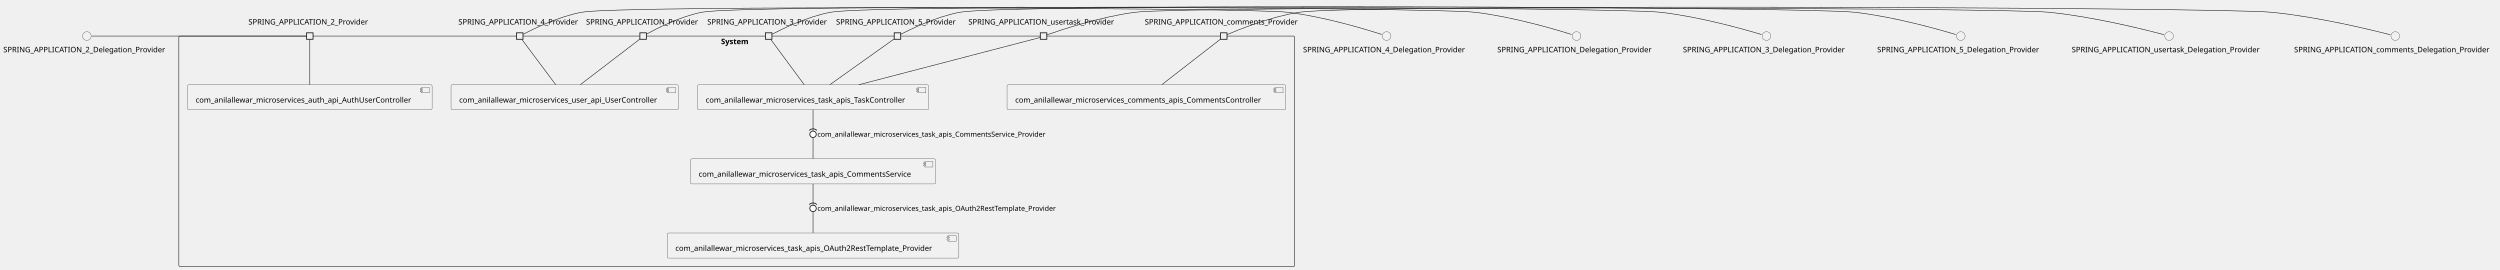
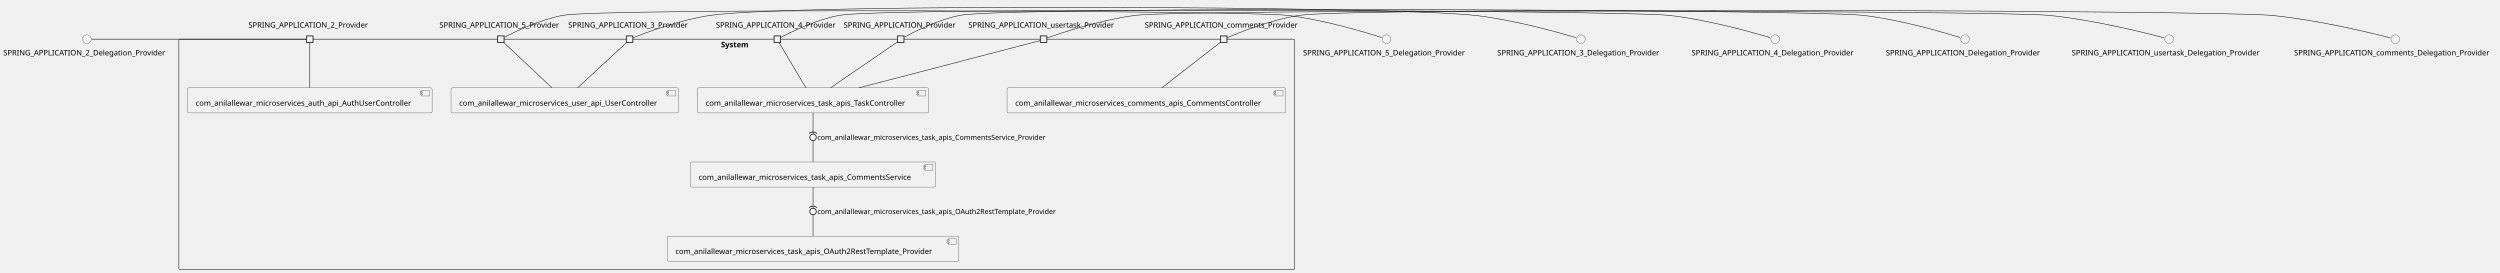
- <svg xmlns="http://www.w3.org/2000/svg" xmlns:xlink="http://www.w3.org/1999/xlink" contentStyleType="text/css" height="498px" preserveAspectRatio="none" style="width:4620px;height:498px;background:#FFFFFF;" version="1.1" viewBox="0 0 4620 498" width="4620px" zoomAndPan="magnify">
+ <svg xmlns="http://www.w3.org/2000/svg" xmlns:xlink="http://www.w3.org/1999/xlink" contentStyleType="text/css" height="504px" preserveAspectRatio="none" style="width:4620px;height:504px;background:#FFFFFF;" version="1.1" viewBox="0 0 4620 504" width="4620px" zoomAndPan="magnify">
  <defs />
  <g>
    <g id="cluster_System">
-       <rect fill="none" height="426" rx="2.5" ry="2.5" style="stroke:#181818;stroke-width:1.0;" width="2062" x="330.5" y="66.62" />
-       <text fill="#000000" font-family="sans-serif" font-size="14" font-weight="bold" lengthAdjust="spacing" textLength="58" x="1332.5" y="81.615">System</text>
+       <rect fill="none" height="426" rx="2.5" ry="2.5" style="stroke:#181818;stroke-width:1.0;" width="2062" x="330.5" y="72.38" />
+       <text fill="#000000" font-family="sans-serif" font-size="14" font-weight="bold" lengthAdjust="spacing" textLength="58" x="1332.5" y="87.375">System</text>
    </g>
    <g id="elem_com_anilallewar_microservices_auth_api_AuthUserController">
-       <a href="anilallewar-microservices-basics-spring-boot.repository#_fy1F6tIeEe-AOoLtxaN_ug" target="_top" title="anilallewar-microservices-basics-spring-boot.repository#_fy1F6tIeEe-AOoLtxaN_ug" xlink:actuate="onRequest" xlink:href="anilallewar-microservices-basics-spring-boot.repository#_fy1F6tIeEe-AOoLtxaN_ug" xlink:show="new" xlink:title="anilallewar-microservices-basics-spring-boot.repository#_fy1F6tIeEe-AOoLtxaN_ug" xlink:type="simple">
-         <rect fill="#F1F1F1" height="46.297" rx="2.5" ry="2.5" style="stroke:#181818;stroke-width:0.5;" width="452" x="346.5" y="156.62" />
-         <rect fill="#F1F1F1" height="10" style="stroke:#181818;stroke-width:0.5;" width="15" x="778.5" y="161.62" />
-         <rect fill="#F1F1F1" height="2" style="stroke:#181818;stroke-width:0.5;" width="4" x="776.5" y="163.62" />
-         <rect fill="#F1F1F1" height="2" style="stroke:#181818;stroke-width:0.5;" width="4" x="776.5" y="167.62" />
-         <text fill="#000000" font-family="sans-serif" font-size="14" lengthAdjust="spacing" textLength="412" x="361.5" y="189.615">com_anilallewar_microservices_auth_api_AuthUserController</text>
+       <a href="anilallewar-microservices-basics-spring-boot.repository#_4KdlwtLnEe-p-OnOZXfU5A" target="_top" title="anilallewar-microservices-basics-spring-boot.repository#_4KdlwtLnEe-p-OnOZXfU5A" xlink:actuate="onRequest" xlink:href="anilallewar-microservices-basics-spring-boot.repository#_4KdlwtLnEe-p-OnOZXfU5A" xlink:show="new" xlink:title="anilallewar-microservices-basics-spring-boot.repository#_4KdlwtLnEe-p-OnOZXfU5A" xlink:type="simple">
+         <rect fill="#F1F1F1" height="46.297" rx="2.5" ry="2.5" style="stroke:#181818;stroke-width:0.5;" width="452" x="346.5" y="162.38" />
+         <rect fill="#F1F1F1" height="10" style="stroke:#181818;stroke-width:0.5;" width="15" x="778.5" y="167.38" />
+         <rect fill="#F1F1F1" height="2" style="stroke:#181818;stroke-width:0.5;" width="4" x="776.5" y="169.38" />
+         <rect fill="#F1F1F1" height="2" style="stroke:#181818;stroke-width:0.5;" width="4" x="776.5" y="173.38" />
+         <text fill="#000000" font-family="sans-serif" font-size="14" lengthAdjust="spacing" textLength="412" x="361.5" y="195.375">com_anilallewar_microservices_auth_api_AuthUserController</text>
      </a>
    </g>
    <g id="elem_com_anilallewar_microservices_comments_apis_CommentsController">
-       <a href="anilallewar-microservices-basics-spring-boot.repository#_fy1F6tIeEe-AOoLtxaN_ug" target="_top" title="anilallewar-microservices-basics-spring-boot.repository#_fy1F6tIeEe-AOoLtxaN_ug" xlink:actuate="onRequest" xlink:href="anilallewar-microservices-basics-spring-boot.repository#_fy1F6tIeEe-AOoLtxaN_ug" xlink:show="new" xlink:title="anilallewar-microservices-basics-spring-boot.repository#_fy1F6tIeEe-AOoLtxaN_ug" xlink:type="simple">
-         <rect fill="#F1F1F1" height="46.297" rx="2.5" ry="2.5" style="stroke:#181818;stroke-width:0.5;" width="515" x="1861" y="156.62" />
-         <rect fill="#F1F1F1" height="10" style="stroke:#181818;stroke-width:0.5;" width="15" x="2356" y="161.62" />
-         <rect fill="#F1F1F1" height="2" style="stroke:#181818;stroke-width:0.5;" width="4" x="2354" y="163.62" />
-         <rect fill="#F1F1F1" height="2" style="stroke:#181818;stroke-width:0.5;" width="4" x="2354" y="167.62" />
-         <text fill="#000000" font-family="sans-serif" font-size="14" lengthAdjust="spacing" textLength="475" x="1876" y="189.615">com_anilallewar_microservices_comments_apis_CommentsController</text>
+       <a href="anilallewar-microservices-basics-spring-boot.repository#_4KdlwtLnEe-p-OnOZXfU5A" target="_top" title="anilallewar-microservices-basics-spring-boot.repository#_4KdlwtLnEe-p-OnOZXfU5A" xlink:actuate="onRequest" xlink:href="anilallewar-microservices-basics-spring-boot.repository#_4KdlwtLnEe-p-OnOZXfU5A" xlink:show="new" xlink:title="anilallewar-microservices-basics-spring-boot.repository#_4KdlwtLnEe-p-OnOZXfU5A" xlink:type="simple">
+         <rect fill="#F1F1F1" height="46.297" rx="2.5" ry="2.5" style="stroke:#181818;stroke-width:0.5;" width="515" x="1861" y="162.38" />
+         <rect fill="#F1F1F1" height="10" style="stroke:#181818;stroke-width:0.5;" width="15" x="2356" y="167.38" />
+         <rect fill="#F1F1F1" height="2" style="stroke:#181818;stroke-width:0.5;" width="4" x="2354" y="169.38" />
+         <rect fill="#F1F1F1" height="2" style="stroke:#181818;stroke-width:0.5;" width="4" x="2354" y="173.38" />
+         <text fill="#000000" font-family="sans-serif" font-size="14" lengthAdjust="spacing" textLength="475" x="1876" y="195.375">com_anilallewar_microservices_comments_apis_CommentsController</text>
      </a>
    </g>
    <g id="elem_com_anilallewar_microservices_task_apis_CommentsService">
-       <a href="anilallewar-microservices-basics-spring-boot.repository#_fy1F6tIeEe-AOoLtxaN_ug" target="_top" title="anilallewar-microservices-basics-spring-boot.repository#_fy1F6tIeEe-AOoLtxaN_ug" xlink:actuate="onRequest" xlink:href="anilallewar-microservices-basics-spring-boot.repository#_fy1F6tIeEe-AOoLtxaN_ug" xlink:show="new" xlink:title="anilallewar-microservices-basics-spring-boot.repository#_fy1F6tIeEe-AOoLtxaN_ug" xlink:type="simple">
-         <rect fill="#F1F1F1" height="46.297" rx="2.5" ry="2.5" style="stroke:#181818;stroke-width:0.5;" width="453" x="1276" y="293.62" />
-         <rect fill="#F1F1F1" height="10" style="stroke:#181818;stroke-width:0.5;" width="15" x="1709" y="298.62" />
-         <rect fill="#F1F1F1" height="2" style="stroke:#181818;stroke-width:0.5;" width="4" x="1707" y="300.62" />
-         <rect fill="#F1F1F1" height="2" style="stroke:#181818;stroke-width:0.5;" width="4" x="1707" y="304.62" />
-         <text fill="#000000" font-family="sans-serif" font-size="14" lengthAdjust="spacing" textLength="413" x="1291" y="326.615">com_anilallewar_microservices_task_apis_CommentsService</text>
+       <a href="anilallewar-microservices-basics-spring-boot.repository#_4KdlwtLnEe-p-OnOZXfU5A" target="_top" title="anilallewar-microservices-basics-spring-boot.repository#_4KdlwtLnEe-p-OnOZXfU5A" xlink:actuate="onRequest" xlink:href="anilallewar-microservices-basics-spring-boot.repository#_4KdlwtLnEe-p-OnOZXfU5A" xlink:show="new" xlink:title="anilallewar-microservices-basics-spring-boot.repository#_4KdlwtLnEe-p-OnOZXfU5A" xlink:type="simple">
+         <rect fill="#F1F1F1" height="46.297" rx="2.5" ry="2.5" style="stroke:#181818;stroke-width:0.5;" width="453" x="1276" y="299.38" />
+         <rect fill="#F1F1F1" height="10" style="stroke:#181818;stroke-width:0.5;" width="15" x="1709" y="304.38" />
+         <rect fill="#F1F1F1" height="2" style="stroke:#181818;stroke-width:0.5;" width="4" x="1707" y="306.38" />
+         <rect fill="#F1F1F1" height="2" style="stroke:#181818;stroke-width:0.5;" width="4" x="1707" y="310.38" />
+         <text fill="#000000" font-family="sans-serif" font-size="14" lengthAdjust="spacing" textLength="413" x="1291" y="332.375">com_anilallewar_microservices_task_apis_CommentsService</text>
      </a>
    </g>
    <g id="elem_com_anilallewar_microservices_task_apis_OAuth2RestTemplate_Provider">
-       <a href="anilallewar-microservices-basics-spring-boot.repository#_fy1F6tIeEe-AOoLtxaN_ug" target="_top" title="anilallewar-microservices-basics-spring-boot.repository#_fy1F6tIeEe-AOoLtxaN_ug" xlink:actuate="onRequest" xlink:href="anilallewar-microservices-basics-spring-boot.repository#_fy1F6tIeEe-AOoLtxaN_ug" xlink:show="new" xlink:title="anilallewar-microservices-basics-spring-boot.repository#_fy1F6tIeEe-AOoLtxaN_ug" xlink:type="simple">
-         <rect fill="#F1F1F1" height="46.297" rx="2.5" ry="2.5" style="stroke:#181818;stroke-width:0.5;" width="539" x="1233" y="430.62" />
-         <rect fill="#F1F1F1" height="10" style="stroke:#181818;stroke-width:0.5;" width="15" x="1752" y="435.62" />
-         <rect fill="#F1F1F1" height="2" style="stroke:#181818;stroke-width:0.5;" width="4" x="1750" y="437.62" />
-         <rect fill="#F1F1F1" height="2" style="stroke:#181818;stroke-width:0.5;" width="4" x="1750" y="441.62" />
-         <text fill="#000000" font-family="sans-serif" font-size="14" lengthAdjust="spacing" textLength="499" x="1248" y="463.615">com_anilallewar_microservices_task_apis_OAuth2RestTemplate_Provider</text>
+       <a href="anilallewar-microservices-basics-spring-boot.repository#_4KdlwtLnEe-p-OnOZXfU5A" target="_top" title="anilallewar-microservices-basics-spring-boot.repository#_4KdlwtLnEe-p-OnOZXfU5A" xlink:actuate="onRequest" xlink:href="anilallewar-microservices-basics-spring-boot.repository#_4KdlwtLnEe-p-OnOZXfU5A" xlink:show="new" xlink:title="anilallewar-microservices-basics-spring-boot.repository#_4KdlwtLnEe-p-OnOZXfU5A" xlink:type="simple">
+         <rect fill="#F1F1F1" height="46.297" rx="2.5" ry="2.5" style="stroke:#181818;stroke-width:0.5;" width="539" x="1233" y="436.38" />
+         <rect fill="#F1F1F1" height="10" style="stroke:#181818;stroke-width:0.5;" width="15" x="1752" y="441.38" />
+         <rect fill="#F1F1F1" height="2" style="stroke:#181818;stroke-width:0.5;" width="4" x="1750" y="443.38" />
+         <rect fill="#F1F1F1" height="2" style="stroke:#181818;stroke-width:0.5;" width="4" x="1750" y="447.38" />
+         <text fill="#000000" font-family="sans-serif" font-size="14" lengthAdjust="spacing" textLength="499" x="1248" y="469.375">com_anilallewar_microservices_task_apis_OAuth2RestTemplate_Provider</text>
      </a>
    </g>
    <g id="elem_com_anilallewar_microservices_task_apis_TaskController">
-       <a href="anilallewar-microservices-basics-spring-boot.repository#_fy1F6tIeEe-AOoLtxaN_ug" target="_top" title="anilallewar-microservices-basics-spring-boot.repository#_fy1F6tIeEe-AOoLtxaN_ug" xlink:actuate="onRequest" xlink:href="anilallewar-microservices-basics-spring-boot.repository#_fy1F6tIeEe-AOoLtxaN_ug" xlink:show="new" xlink:title="anilallewar-microservices-basics-spring-boot.repository#_fy1F6tIeEe-AOoLtxaN_ug" xlink:type="simple">
-         <rect fill="#F1F1F1" height="46.297" rx="2.5" ry="2.5" style="stroke:#181818;stroke-width:0.5;" width="427" x="1289" y="156.62" />
-         <rect fill="#F1F1F1" height="10" style="stroke:#181818;stroke-width:0.5;" width="15" x="1696" y="161.62" />
-         <rect fill="#F1F1F1" height="2" style="stroke:#181818;stroke-width:0.5;" width="4" x="1694" y="163.62" />
-         <rect fill="#F1F1F1" height="2" style="stroke:#181818;stroke-width:0.5;" width="4" x="1694" y="167.62" />
-         <text fill="#000000" font-family="sans-serif" font-size="14" lengthAdjust="spacing" textLength="387" x="1304" y="189.615">com_anilallewar_microservices_task_apis_TaskController</text>
+       <a href="anilallewar-microservices-basics-spring-boot.repository#_4KdlwtLnEe-p-OnOZXfU5A" target="_top" title="anilallewar-microservices-basics-spring-boot.repository#_4KdlwtLnEe-p-OnOZXfU5A" xlink:actuate="onRequest" xlink:href="anilallewar-microservices-basics-spring-boot.repository#_4KdlwtLnEe-p-OnOZXfU5A" xlink:show="new" xlink:title="anilallewar-microservices-basics-spring-boot.repository#_4KdlwtLnEe-p-OnOZXfU5A" xlink:type="simple">
+         <rect fill="#F1F1F1" height="46.297" rx="2.5" ry="2.5" style="stroke:#181818;stroke-width:0.5;" width="427" x="1289" y="162.38" />
+         <rect fill="#F1F1F1" height="10" style="stroke:#181818;stroke-width:0.5;" width="15" x="1696" y="167.38" />
+         <rect fill="#F1F1F1" height="2" style="stroke:#181818;stroke-width:0.5;" width="4" x="1694" y="169.38" />
+         <rect fill="#F1F1F1" height="2" style="stroke:#181818;stroke-width:0.5;" width="4" x="1694" y="173.38" />
+         <text fill="#000000" font-family="sans-serif" font-size="14" lengthAdjust="spacing" textLength="387" x="1304" y="195.375">com_anilallewar_microservices_task_apis_TaskController</text>
      </a>
    </g>
    <g id="elem_com_anilallewar_microservices_user_api_UserController">
-       <a href="anilallewar-microservices-basics-spring-boot.repository#_fy1F6tIeEe-AOoLtxaN_ug" target="_top" title="anilallewar-microservices-basics-spring-boot.repository#_fy1F6tIeEe-AOoLtxaN_ug" xlink:actuate="onRequest" xlink:href="anilallewar-microservices-basics-spring-boot.repository#_fy1F6tIeEe-AOoLtxaN_ug" xlink:show="new" xlink:title="anilallewar-microservices-basics-spring-boot.repository#_fy1F6tIeEe-AOoLtxaN_ug" xlink:type="simple">
-         <rect fill="#F1F1F1" height="46.297" rx="2.5" ry="2.5" style="stroke:#181818;stroke-width:0.5;" width="420" x="833.5" y="156.62" />
-         <rect fill="#F1F1F1" height="10" style="stroke:#181818;stroke-width:0.5;" width="15" x="1233.5" y="161.62" />
-         <rect fill="#F1F1F1" height="2" style="stroke:#181818;stroke-width:0.5;" width="4" x="1231.5" y="163.62" />
-         <rect fill="#F1F1F1" height="2" style="stroke:#181818;stroke-width:0.5;" width="4" x="1231.5" y="167.62" />
-         <text fill="#000000" font-family="sans-serif" font-size="14" lengthAdjust="spacing" textLength="380" x="848.5" y="189.615">com_anilallewar_microservices_user_api_UserController</text>
+       <a href="anilallewar-microservices-basics-spring-boot.repository#_4KdlwtLnEe-p-OnOZXfU5A" target="_top" title="anilallewar-microservices-basics-spring-boot.repository#_4KdlwtLnEe-p-OnOZXfU5A" xlink:actuate="onRequest" xlink:href="anilallewar-microservices-basics-spring-boot.repository#_4KdlwtLnEe-p-OnOZXfU5A" xlink:show="new" xlink:title="anilallewar-microservices-basics-spring-boot.repository#_4KdlwtLnEe-p-OnOZXfU5A" xlink:type="simple">
+         <rect fill="#F1F1F1" height="46.297" rx="2.5" ry="2.5" style="stroke:#181818;stroke-width:0.5;" width="420" x="833.5" y="162.38" />
+         <rect fill="#F1F1F1" height="10" style="stroke:#181818;stroke-width:0.5;" width="15" x="1233.5" y="167.38" />
+         <rect fill="#F1F1F1" height="2" style="stroke:#181818;stroke-width:0.5;" width="4" x="1231.5" y="169.38" />
+         <rect fill="#F1F1F1" height="2" style="stroke:#181818;stroke-width:0.5;" width="4" x="1231.5" y="173.38" />
+         <text fill="#000000" font-family="sans-serif" font-size="14" lengthAdjust="spacing" textLength="380" x="848.5" y="195.375">com_anilallewar_microservices_user_api_UserController</text>
      </a>
    </g>
-     <text fill="#000000" font-family="sans-serif" font-size="14" lengthAdjust="spacing" textLength="227" x="459" y="45.318">SPRING_APPLICATION_2_Provider</text>
-     <rect fill="#F1F1F1" height="12" style="stroke:#181818;stroke-width:1.5;" width="12" x="566.5" y="60.62" />
-     <text fill="#000000" font-family="sans-serif" font-size="14" lengthAdjust="spacing" textLength="227" x="1307" y="45.318">SPRING_APPLICATION_3_Provider</text>
-     <rect fill="#F1F1F1" height="12" style="stroke:#181818;stroke-width:1.5;" width="12" x="1414.5" y="60.62" />
-     <text fill="#000000" font-family="sans-serif" font-size="14" lengthAdjust="spacing" textLength="227" x="847" y="45.318">SPRING_APPLICATION_4_Provider</text>
-     <rect fill="#F1F1F1" height="12" style="stroke:#181818;stroke-width:1.5;" width="12" x="954.5" y="60.62" />
-     <text fill="#000000" font-family="sans-serif" font-size="14" lengthAdjust="spacing" textLength="227" x="1545" y="45.318">SPRING_APPLICATION_5_Provider</text>
-     <rect fill="#F1F1F1" height="12" style="stroke:#181818;stroke-width:1.5;" width="12" x="1652.5" y="60.62" />
-     <text fill="#000000" font-family="sans-serif" font-size="14" lengthAdjust="spacing" textLength="211" x="1083" y="45.318">SPRING_APPLICATION_Provider</text>
-     <rect fill="#F1F1F1" height="12" style="stroke:#181818;stroke-width:1.5;" width="12" x="1182.5" y="60.62" />
-     <text fill="#000000" font-family="sans-serif" font-size="14" lengthAdjust="spacing" textLength="292" x="2115.5" y="45.318">SPRING_APPLICATION_comments_Provider</text>
-     <rect fill="#F1F1F1" height="12" style="stroke:#181818;stroke-width:1.5;" width="12" x="2255.5" y="60.62" />
-     <text fill="#000000" font-family="sans-serif" font-size="14" lengthAdjust="spacing" textLength="278" x="1789.5" y="45.318">SPRING_APPLICATION_usertask_Provider</text>
-     <rect fill="#F1F1F1" height="12" style="stroke:#181818;stroke-width:1.5;" width="12" x="1922.5" y="60.62" />
+     <text fill="#000000" font-family="sans-serif" font-size="14" lengthAdjust="spacing" textLength="227" x="459" y="51.078">SPRING_APPLICATION_2_Provider</text>
+     <rect fill="#F1F1F1" height="12" style="stroke:#181818;stroke-width:1.5;" width="12" x="566.5" y="66.38" />
+     <text fill="#000000" font-family="sans-serif" font-size="14" lengthAdjust="spacing" textLength="227" x="1050" y="51.078">SPRING_APPLICATION_3_Provider</text>
+     <rect fill="#F1F1F1" height="12" style="stroke:#181818;stroke-width:1.5;" width="12" x="1157.5" y="66.38" />
+     <text fill="#000000" font-family="sans-serif" font-size="14" lengthAdjust="spacing" textLength="227" x="1323" y="51.078">SPRING_APPLICATION_4_Provider</text>
+     <rect fill="#F1F1F1" height="12" style="stroke:#181818;stroke-width:1.5;" width="12" x="1430.5" y="66.38" />
+     <text fill="#000000" font-family="sans-serif" font-size="14" lengthAdjust="spacing" textLength="227" x="812" y="51.078">SPRING_APPLICATION_5_Provider</text>
+     <rect fill="#F1F1F1" height="12" style="stroke:#181818;stroke-width:1.5;" width="12" x="919.5" y="66.38" />
+     <text fill="#000000" font-family="sans-serif" font-size="14" lengthAdjust="spacing" textLength="211" x="1559" y="51.078">SPRING_APPLICATION_Provider</text>
+     <rect fill="#F1F1F1" height="12" style="stroke:#181818;stroke-width:1.5;" width="12" x="1658.5" y="66.38" />
+     <text fill="#000000" font-family="sans-serif" font-size="14" lengthAdjust="spacing" textLength="292" x="2115.5" y="51.078">SPRING_APPLICATION_comments_Provider</text>
+     <rect fill="#F1F1F1" height="12" style="stroke:#181818;stroke-width:1.5;" width="12" x="2255.5" y="66.38" />
+     <text fill="#000000" font-family="sans-serif" font-size="14" lengthAdjust="spacing" textLength="278" x="1789.5" y="51.078">SPRING_APPLICATION_usertask_Provider</text>
+     <rect fill="#F1F1F1" height="12" style="stroke:#181818;stroke-width:1.5;" width="12" x="1922.5" y="66.38" />
    <g id="elem_SPRING_APPLICATION_2_Delegation_Provider">
-       <ellipse cx="160.5" cy="66.62" fill="#F1F1F1" rx="8" ry="8" style="stroke:#181818;stroke-width:0.5;" />
-       <text fill="#000000" font-family="sans-serif" font-size="14" lengthAdjust="spacing" textLength="309" x="6" y="96.615">SPRING_APPLICATION_2_Delegation_Provider</text>
+       <ellipse cx="160.5" cy="72.38" fill="#F1F1F1" rx="8" ry="8" style="stroke:#181818;stroke-width:0.5;" />
+       <text fill="#000000" font-family="sans-serif" font-size="14" lengthAdjust="spacing" textLength="309" x="6" y="102.375">SPRING_APPLICATION_2_Delegation_Provider</text>
    </g>
    <g id="elem_SPRING_APPLICATION_3_Delegation_Provider">
-       <ellipse cx="3264.5" cy="66.62" fill="#F1F1F1" rx="8" ry="8" style="stroke:#181818;stroke-width:0.5;" />
-       <text fill="#000000" font-family="sans-serif" font-size="14" lengthAdjust="spacing" textLength="309" x="3110" y="96.615">SPRING_APPLICATION_3_Delegation_Provider</text>
+       <ellipse cx="2921.5" cy="72.38" fill="#F1F1F1" rx="8" ry="8" style="stroke:#181818;stroke-width:0.5;" />
+       <text fill="#000000" font-family="sans-serif" font-size="14" lengthAdjust="spacing" textLength="309" x="2767" y="102.375">SPRING_APPLICATION_3_Delegation_Provider</text>
    </g>
    <g id="elem_SPRING_APPLICATION_4_Delegation_Provider">
-       <ellipse cx="2562.5" cy="66.62" fill="#F1F1F1" rx="8" ry="8" style="stroke:#181818;stroke-width:0.5;" />
-       <text fill="#000000" font-family="sans-serif" font-size="14" lengthAdjust="spacing" textLength="309" x="2408" y="96.615">SPRING_APPLICATION_4_Delegation_Provider</text>
+       <ellipse cx="3280.5" cy="72.38" fill="#F1F1F1" rx="8" ry="8" style="stroke:#181818;stroke-width:0.5;" />
+       <text fill="#000000" font-family="sans-serif" font-size="14" lengthAdjust="spacing" textLength="309" x="3126" y="102.375">SPRING_APPLICATION_4_Delegation_Provider</text>
    </g>
    <g id="elem_SPRING_APPLICATION_5_Delegation_Provider">
-       <ellipse cx="3623.5" cy="66.62" fill="#F1F1F1" rx="8" ry="8" style="stroke:#181818;stroke-width:0.5;" />
-       <text fill="#000000" font-family="sans-serif" font-size="14" lengthAdjust="spacing" textLength="309" x="3469" y="96.615">SPRING_APPLICATION_5_Delegation_Provider</text>
+       <ellipse cx="2562.5" cy="72.38" fill="#F1F1F1" rx="8" ry="8" style="stroke:#181818;stroke-width:0.5;" />
+       <text fill="#000000" font-family="sans-serif" font-size="14" lengthAdjust="spacing" textLength="309" x="2408" y="102.375">SPRING_APPLICATION_5_Delegation_Provider</text>
    </g>
    <g id="elem_SPRING_APPLICATION_Delegation_Provider">
-       <ellipse cx="2913.5" cy="66.62" fill="#F1F1F1" rx="8" ry="8" style="stroke:#181818;stroke-width:0.5;" />
-       <text fill="#000000" font-family="sans-serif" font-size="14" lengthAdjust="spacing" textLength="293" x="2767" y="96.615">SPRING_APPLICATION_Delegation_Provider</text>
+       <ellipse cx="3631.5" cy="72.38" fill="#F1F1F1" rx="8" ry="8" style="stroke:#181818;stroke-width:0.5;" />
+       <text fill="#000000" font-family="sans-serif" font-size="14" lengthAdjust="spacing" textLength="293" x="3485" y="102.375">SPRING_APPLICATION_Delegation_Provider</text>
    </g>
    <g id="elem_SPRING_APPLICATION_comments_Delegation_Provider">
-       <ellipse cx="4426.5" cy="66.62" fill="#F1F1F1" rx="8" ry="8" style="stroke:#181818;stroke-width:0.5;" />
-       <text fill="#000000" font-family="sans-serif" font-size="14" lengthAdjust="spacing" textLength="374" x="4239.5" y="96.615">SPRING_APPLICATION_comments_Delegation_Provider</text>
+       <ellipse cx="4426.5" cy="72.38" fill="#F1F1F1" rx="8" ry="8" style="stroke:#181818;stroke-width:0.5;" />
+       <text fill="#000000" font-family="sans-serif" font-size="14" lengthAdjust="spacing" textLength="374" x="4239.5" y="102.375">SPRING_APPLICATION_comments_Delegation_Provider</text>
    </g>
    <g id="elem_SPRING_APPLICATION_usertask_Delegation_Provider">
-       <ellipse cx="4008.5" cy="66.62" fill="#F1F1F1" rx="8" ry="8" style="stroke:#181818;stroke-width:0.5;" />
-       <text fill="#000000" font-family="sans-serif" font-size="14" lengthAdjust="spacing" textLength="360" x="3828.5" y="96.615">SPRING_APPLICATION_usertask_Delegation_Provider</text>
+       <ellipse cx="4008.5" cy="72.38" fill="#F1F1F1" rx="8" ry="8" style="stroke:#181818;stroke-width:0.5;" />
+       <text fill="#000000" font-family="sans-serif" font-size="14" lengthAdjust="spacing" textLength="360" x="3828.5" y="102.375">SPRING_APPLICATION_usertask_Delegation_Provider</text>
    </g>
    <g id="link_SPRING_APPLICATION_2_Delegation_Provider_SPRING_APPLICATION_2_Provider">
-       <path d="M169.69,66.62 C223.3,66.62 523.27,66.62 566.35,66.62 " fill="none" id="SPRING_APPLICATION_2_Delegation_Provider-SPRING_APPLICATION_2_Provider" style="stroke:#181818;stroke-width:1.0;" />
+       <path d="M169.69,72.38 C223.3,72.38 523.27,72.38 566.35,72.38 " fill="none" id="SPRING_APPLICATION_2_Delegation_Provider-SPRING_APPLICATION_2_Provider" style="stroke:#181818;stroke-width:1.0;" />
    </g>
    <g id="link_SPRING_APPLICATION_2_Provider_com_anilallewar_microservices_auth_api_AuthUserController">
-       <path d="M572.5,72.68 C572.5,87.27 572.5,130.08 572.5,156.6 " fill="none" id="SPRING_APPLICATION_2_Provider-com_anilallewar_microservices_auth_api_AuthUserController" style="stroke:#181818;stroke-width:1.0;" />
+       <path d="M572.5,78.44 C572.5,93.03 572.5,135.84 572.5,162.36 " fill="none" id="SPRING_APPLICATION_2_Provider-com_anilallewar_microservices_auth_api_AuthUserController" style="stroke:#181818;stroke-width:1.0;" />
    </g>
    <g id="link_SPRING_APPLICATION_3_Delegation_Provider_SPRING_APPLICATION_3_Provider">
-       <path d="M3255.22,63.77 C3227.27,55.36 3141.32,30.73 3068,22.62 C2983.35,13.26 1618.74,7.08 1535,22.62 C1491.66,30.66 1443.55,54.47 1426.72,63.28 " fill="none" id="SPRING_APPLICATION_3_Delegation_Provider-SPRING_APPLICATION_3_Provider" style="stroke:#181818;stroke-width:1.0;" />
+       <path d="M2912.22,69.53 C2884.27,61.12 2798.32,36.49 2725,28.38 C2569.06,11.13 1468.28,6 1313,28.38 C1255.69,36.64 1189.73,61.84 1169.62,69.88 " fill="none" id="SPRING_APPLICATION_3_Delegation_Provider-SPRING_APPLICATION_3_Provider" style="stroke:#181818;stroke-width:1.0;" />
    </g>
-     <g id="link_SPRING_APPLICATION_3_Provider_com_anilallewar_microservices_task_apis_TaskController">
-       <path d="M1424.24,72.68 C1435.01,87.27 1466.64,130.08 1486.23,156.6 " fill="none" id="SPRING_APPLICATION_3_Provider-com_anilallewar_microservices_task_apis_TaskController" style="stroke:#181818;stroke-width:1.0;" />
+     <g id="link_SPRING_APPLICATION_3_Provider_com_anilallewar_microservices_user_api_UserController">
+       <path d="M1158.03,78.44 C1142.26,93.03 1095.98,135.84 1067.31,162.36 " fill="none" id="SPRING_APPLICATION_3_Provider-com_anilallewar_microservices_user_api_UserController" style="stroke:#181818;stroke-width:1.0;" />
    </g>
    <g id="link_SPRING_APPLICATION_4_Delegation_Provider_SPRING_APPLICATION_4_Provider">
-       <path d="M2553.47,63.65 C2527.03,55.13 2447.32,30.7 2379,22.62 C2307.06,14.12 1146.23,9.41 1075,22.62 C1031.66,30.66 983.55,54.47 966.72,63.28 " fill="none" id="SPRING_APPLICATION_4_Delegation_Provider-SPRING_APPLICATION_4_Provider" style="stroke:#181818;stroke-width:1.0;" />
+       <path d="M3271.22,69.53 C3243.27,61.12 3157.32,36.49 3084,28.38 C2999.35,19.02 1634.74,12.84 1551,28.38 C1507.66,36.42 1459.55,60.23 1442.72,69.04 " fill="none" id="SPRING_APPLICATION_4_Delegation_Provider-SPRING_APPLICATION_4_Provider" style="stroke:#181818;stroke-width:1.0;" />
    </g>
-     <g id="link_SPRING_APPLICATION_4_Provider_com_anilallewar_microservices_user_api_UserController">
-       <path d="M964.28,72.68 C975.19,87.27 1007.2,130.08 1027.03,156.6 " fill="none" id="SPRING_APPLICATION_4_Provider-com_anilallewar_microservices_user_api_UserController" style="stroke:#181818;stroke-width:1.0;" />
+     <g id="link_SPRING_APPLICATION_4_Provider_com_anilallewar_microservices_task_apis_TaskController">
+       <path d="M1439.51,78.44 C1448.18,93.03 1473.64,135.84 1489.41,162.36 " fill="none" id="SPRING_APPLICATION_4_Provider-com_anilallewar_microservices_task_apis_TaskController" style="stroke:#181818;stroke-width:1.0;" />
    </g>
    <g id="link_SPRING_APPLICATION_5_Delegation_Provider_SPRING_APPLICATION_5_Provider">
-       <path d="M3614.22,63.77 C3586.27,55.36 3500.32,30.73 3427,22.62 C3335.72,12.53 1864.32,6 1774,22.62 C1730.1,30.7 1681.29,54.7 1664.53,63.41 " fill="none" id="SPRING_APPLICATION_5_Delegation_Provider-SPRING_APPLICATION_5_Provider" style="stroke:#181818;stroke-width:1.0;" />
+       <path d="M2553.47,69.41 C2527.03,60.89 2447.32,36.46 2379,28.38 C2305.13,19.65 1113.14,14.81 1040,28.38 C996.66,36.42 948.55,60.23 931.72,69.04 " fill="none" id="SPRING_APPLICATION_5_Delegation_Provider-SPRING_APPLICATION_5_Provider" style="stroke:#181818;stroke-width:1.0;" />
    </g>
-     <g id="link_SPRING_APPLICATION_5_Provider_com_anilallewar_microservices_task_apis_TaskController">
-       <path d="M1652.19,72.11 C1632.53,86.1 1571.4,129.6 1533.61,156.48 " fill="none" id="SPRING_APPLICATION_5_Provider-com_anilallewar_microservices_task_apis_TaskController" style="stroke:#181818;stroke-width:1.0;" />
+     <g id="link_SPRING_APPLICATION_5_Provider_com_anilallewar_microservices_user_api_UserController">
+       <path d="M930.88,78.44 C946.39,93.03 991.89,135.84 1020.09,162.36 " fill="none" id="SPRING_APPLICATION_5_Provider-com_anilallewar_microservices_user_api_UserController" style="stroke:#181818;stroke-width:1.0;" />
    </g>
    <g id="link_SPRING_APPLICATION_Delegation_Provider_SPRING_APPLICATION_Provider">
-       <path d="M2904.22,63.65 C2877.04,55.13 2795.11,30.69 2725,22.62 C2646.19,13.54 1374.87,7.43 1297,22.62 C1255.9,30.64 1210.69,54.24 1194.6,63.16 " fill="none" id="SPRING_APPLICATION_Delegation_Provider-SPRING_APPLICATION_Provider" style="stroke:#181818;stroke-width:1.0;" />
+       <path d="M3622.22,69.41 C3595.04,60.89 3513.11,36.45 3443,28.38 C3350.89,17.77 1865.04,10.77 1774,28.38 C1732.56,36.39 1686.91,60 1670.66,68.92 " fill="none" id="SPRING_APPLICATION_Delegation_Provider-SPRING_APPLICATION_Provider" style="stroke:#181818;stroke-width:1.0;" />
    </g>
-     <g id="link_SPRING_APPLICATION_Provider_com_anilallewar_microservices_user_api_UserController">
-       <path d="M1182.27,72.39 C1163.62,86.66 1107.39,129.71 1072.49,156.42 " fill="none" id="SPRING_APPLICATION_Provider-com_anilallewar_microservices_user_api_UserController" style="stroke:#181818;stroke-width:1.0;" />
+     <g id="link_SPRING_APPLICATION_Provider_com_anilallewar_microservices_task_apis_TaskController">
+       <path d="M1658.35,77.6 C1638.35,91.3 1574.21,135.25 1534.72,162.3 " fill="none" id="SPRING_APPLICATION_Provider-com_anilallewar_microservices_task_apis_TaskController" style="stroke:#181818;stroke-width:1.0;" />
    </g>
    <g id="link_SPRING_APPLICATION_comments_Delegation_Provider_SPRING_APPLICATION_comments_Provider">
-       <path d="M4417.41,64.23 C4386.69,56.3 4283.83,30.87 4197,22.62 C4097.67,13.18 2499.62,7.44 2401,22.62 C2347.79,30.81 2287.04,55.61 2267.73,63.89 " fill="none" id="SPRING_APPLICATION_comments_Delegation_Provider-SPRING_APPLICATION_comments_Provider" style="stroke:#181818;stroke-width:1.0;" />
+       <path d="M4417.41,69.99 C4386.69,62.06 4283.83,36.63 4197,28.38 C4097.67,18.94 2499.62,13.2 2401,28.38 C2347.79,36.57 2287.04,61.37 2267.73,69.65 " fill="none" id="SPRING_APPLICATION_comments_Delegation_Provider-SPRING_APPLICATION_comments_Provider" style="stroke:#181818;stroke-width:1.0;" />
    </g>
    <g id="link_SPRING_APPLICATION_comments_Provider_com_anilallewar_microservices_comments_apis_CommentsController">
-       <path d="M2255.36,72.39 C2236.97,86.66 2181.51,129.71 2147.09,156.42 " fill="none" id="SPRING_APPLICATION_comments_Provider-com_anilallewar_microservices_comments_apis_CommentsController" style="stroke:#181818;stroke-width:1.0;" />
+       <path d="M2255.36,78.15 C2236.97,92.42 2181.51,135.47 2147.09,162.18 " fill="none" id="SPRING_APPLICATION_comments_Provider-com_anilallewar_microservices_comments_apis_CommentsController" style="stroke:#181818;stroke-width:1.0;" />
    </g>
    <g id="link_SPRING_APPLICATION_usertask_Delegation_Provider_SPRING_APPLICATION_usertask_Provider">
-       <path d="M3999.27,64.12 C3969,56.06 3869.86,30.83 3786,22.62 C3692.67,13.48 2191.02,10.74 2098,22.62 C2032.56,30.98 1956.27,56.78 1934.55,64.45 " fill="none" id="SPRING_APPLICATION_usertask_Delegation_Provider-SPRING_APPLICATION_usertask_Provider" style="stroke:#181818;stroke-width:1.0;" />
+       <path d="M3999.27,69.88 C3969,61.82 3869.86,36.59 3786,28.38 C3692.67,19.24 2191.02,16.5 2098,28.38 C2032.56,36.74 1956.27,62.54 1934.55,70.21 " fill="none" id="SPRING_APPLICATION_usertask_Delegation_Provider-SPRING_APPLICATION_usertask_Provider" style="stroke:#181818;stroke-width:1.0;" />
    </g>
    <g id="link_SPRING_APPLICATION_usertask_Provider_com_anilallewar_microservices_task_apis_TaskController">
-       <path d="M1922.48,69.19 C1886.63,78.53 1699.09,127.4 1587.1,156.58 " fill="none" id="SPRING_APPLICATION_usertask_Provider-com_anilallewar_microservices_task_apis_TaskController" style="stroke:#181818;stroke-width:1.0;" />
+       <path d="M1922.48,74.95 C1886.63,84.29 1699.09,133.16 1587.1,162.34 " fill="none" id="SPRING_APPLICATION_usertask_Provider-com_anilallewar_microservices_task_apis_TaskController" style="stroke:#181818;stroke-width:1.0;" />
    </g>
    <g id="link_com_anilallewar_microservices_task_apis_TaskController_com_anilallewar_microservices_task_apis_CommentsService">
-       <path d="M1502.5,202.91 C1502.5,227.93 1502.5,268.27 1502.5,293.29 " fill="none" id="com_anilallewar_microservices_task_apis_TaskController-com_anilallewar_microservices_task_apis_CommentsService" style="stroke:#181818;stroke-width:1.0;" />
-       <text fill="#000000" font-family="sans-serif" font-size="13" lengthAdjust="spacing" textLength="447" x="1510.5" y="252.687">com_anilallewar_microservices_task_apis_CommentsService_Provider</text>
-       <path d="M1509.571,241.029 A10,10 0 0 0 1495.429 241.029" fill="none" style="stroke:#181818;stroke-width:1.5;" />
-       <ellipse cx="1502.5" cy="248.1" fill="#FFFFFF" rx="6" ry="6" style="stroke:#181818;stroke-width:1.5;" />
+       <path d="M1502.5,208.67 C1502.5,233.69 1502.5,274.03 1502.5,299.05 " fill="none" id="com_anilallewar_microservices_task_apis_TaskController-com_anilallewar_microservices_task_apis_CommentsService" style="stroke:#181818;stroke-width:1.0;" />
+       <text fill="#000000" font-family="sans-serif" font-size="13" lengthAdjust="spacing" textLength="447" x="1510.5" y="258.447">com_anilallewar_microservices_task_apis_CommentsService_Provider</text>
+       <path d="M1509.571,246.789 A10,10 0 0 0 1495.429 246.789" fill="none" style="stroke:#181818;stroke-width:1.5;" />
+       <ellipse cx="1502.5" cy="253.86" fill="#FFFFFF" rx="6" ry="6" style="stroke:#181818;stroke-width:1.5;" />
    </g>
    <g id="link_com_anilallewar_microservices_task_apis_CommentsService_com_anilallewar_microservices_task_apis_OAuth2RestTemplate_Provider">
-       <path d="M1502.5,339.91 C1502.5,364.93 1502.5,405.27 1502.5,430.29 " fill="none" id="com_anilallewar_microservices_task_apis_CommentsService-com_anilallewar_microservices_task_apis_OAuth2RestTemplate_Provider" style="stroke:#181818;stroke-width:1.0;" />
-       <text fill="#000000" font-family="sans-serif" font-size="13" lengthAdjust="spacing" textLength="465" x="1510.5" y="389.687">com_anilallewar_microservices_task_apis_OAuth2RestTemplate_Provider</text>
-       <path d="M1509.571,378.029 A10,10 0 0 0 1495.429 378.029" fill="none" style="stroke:#181818;stroke-width:1.5;" />
-       <ellipse cx="1502.5" cy="385.1" fill="#FFFFFF" rx="6" ry="6" style="stroke:#181818;stroke-width:1.5;" />
+       <path d="M1502.5,345.67 C1502.5,370.69 1502.5,411.03 1502.5,436.05 " fill="none" id="com_anilallewar_microservices_task_apis_CommentsService-com_anilallewar_microservices_task_apis_OAuth2RestTemplate_Provider" style="stroke:#181818;stroke-width:1.0;" />
+       <text fill="#000000" font-family="sans-serif" font-size="13" lengthAdjust="spacing" textLength="465" x="1510.5" y="395.447">com_anilallewar_microservices_task_apis_OAuth2RestTemplate_Provider</text>
+       <path d="M1509.571,383.789 A10,10 0 0 0 1495.429 383.789" fill="none" style="stroke:#181818;stroke-width:1.5;" />
+       <ellipse cx="1502.5" cy="390.86" fill="#FFFFFF" rx="6" ry="6" style="stroke:#181818;stroke-width:1.5;" />
    </g>
  </g>
</svg>
